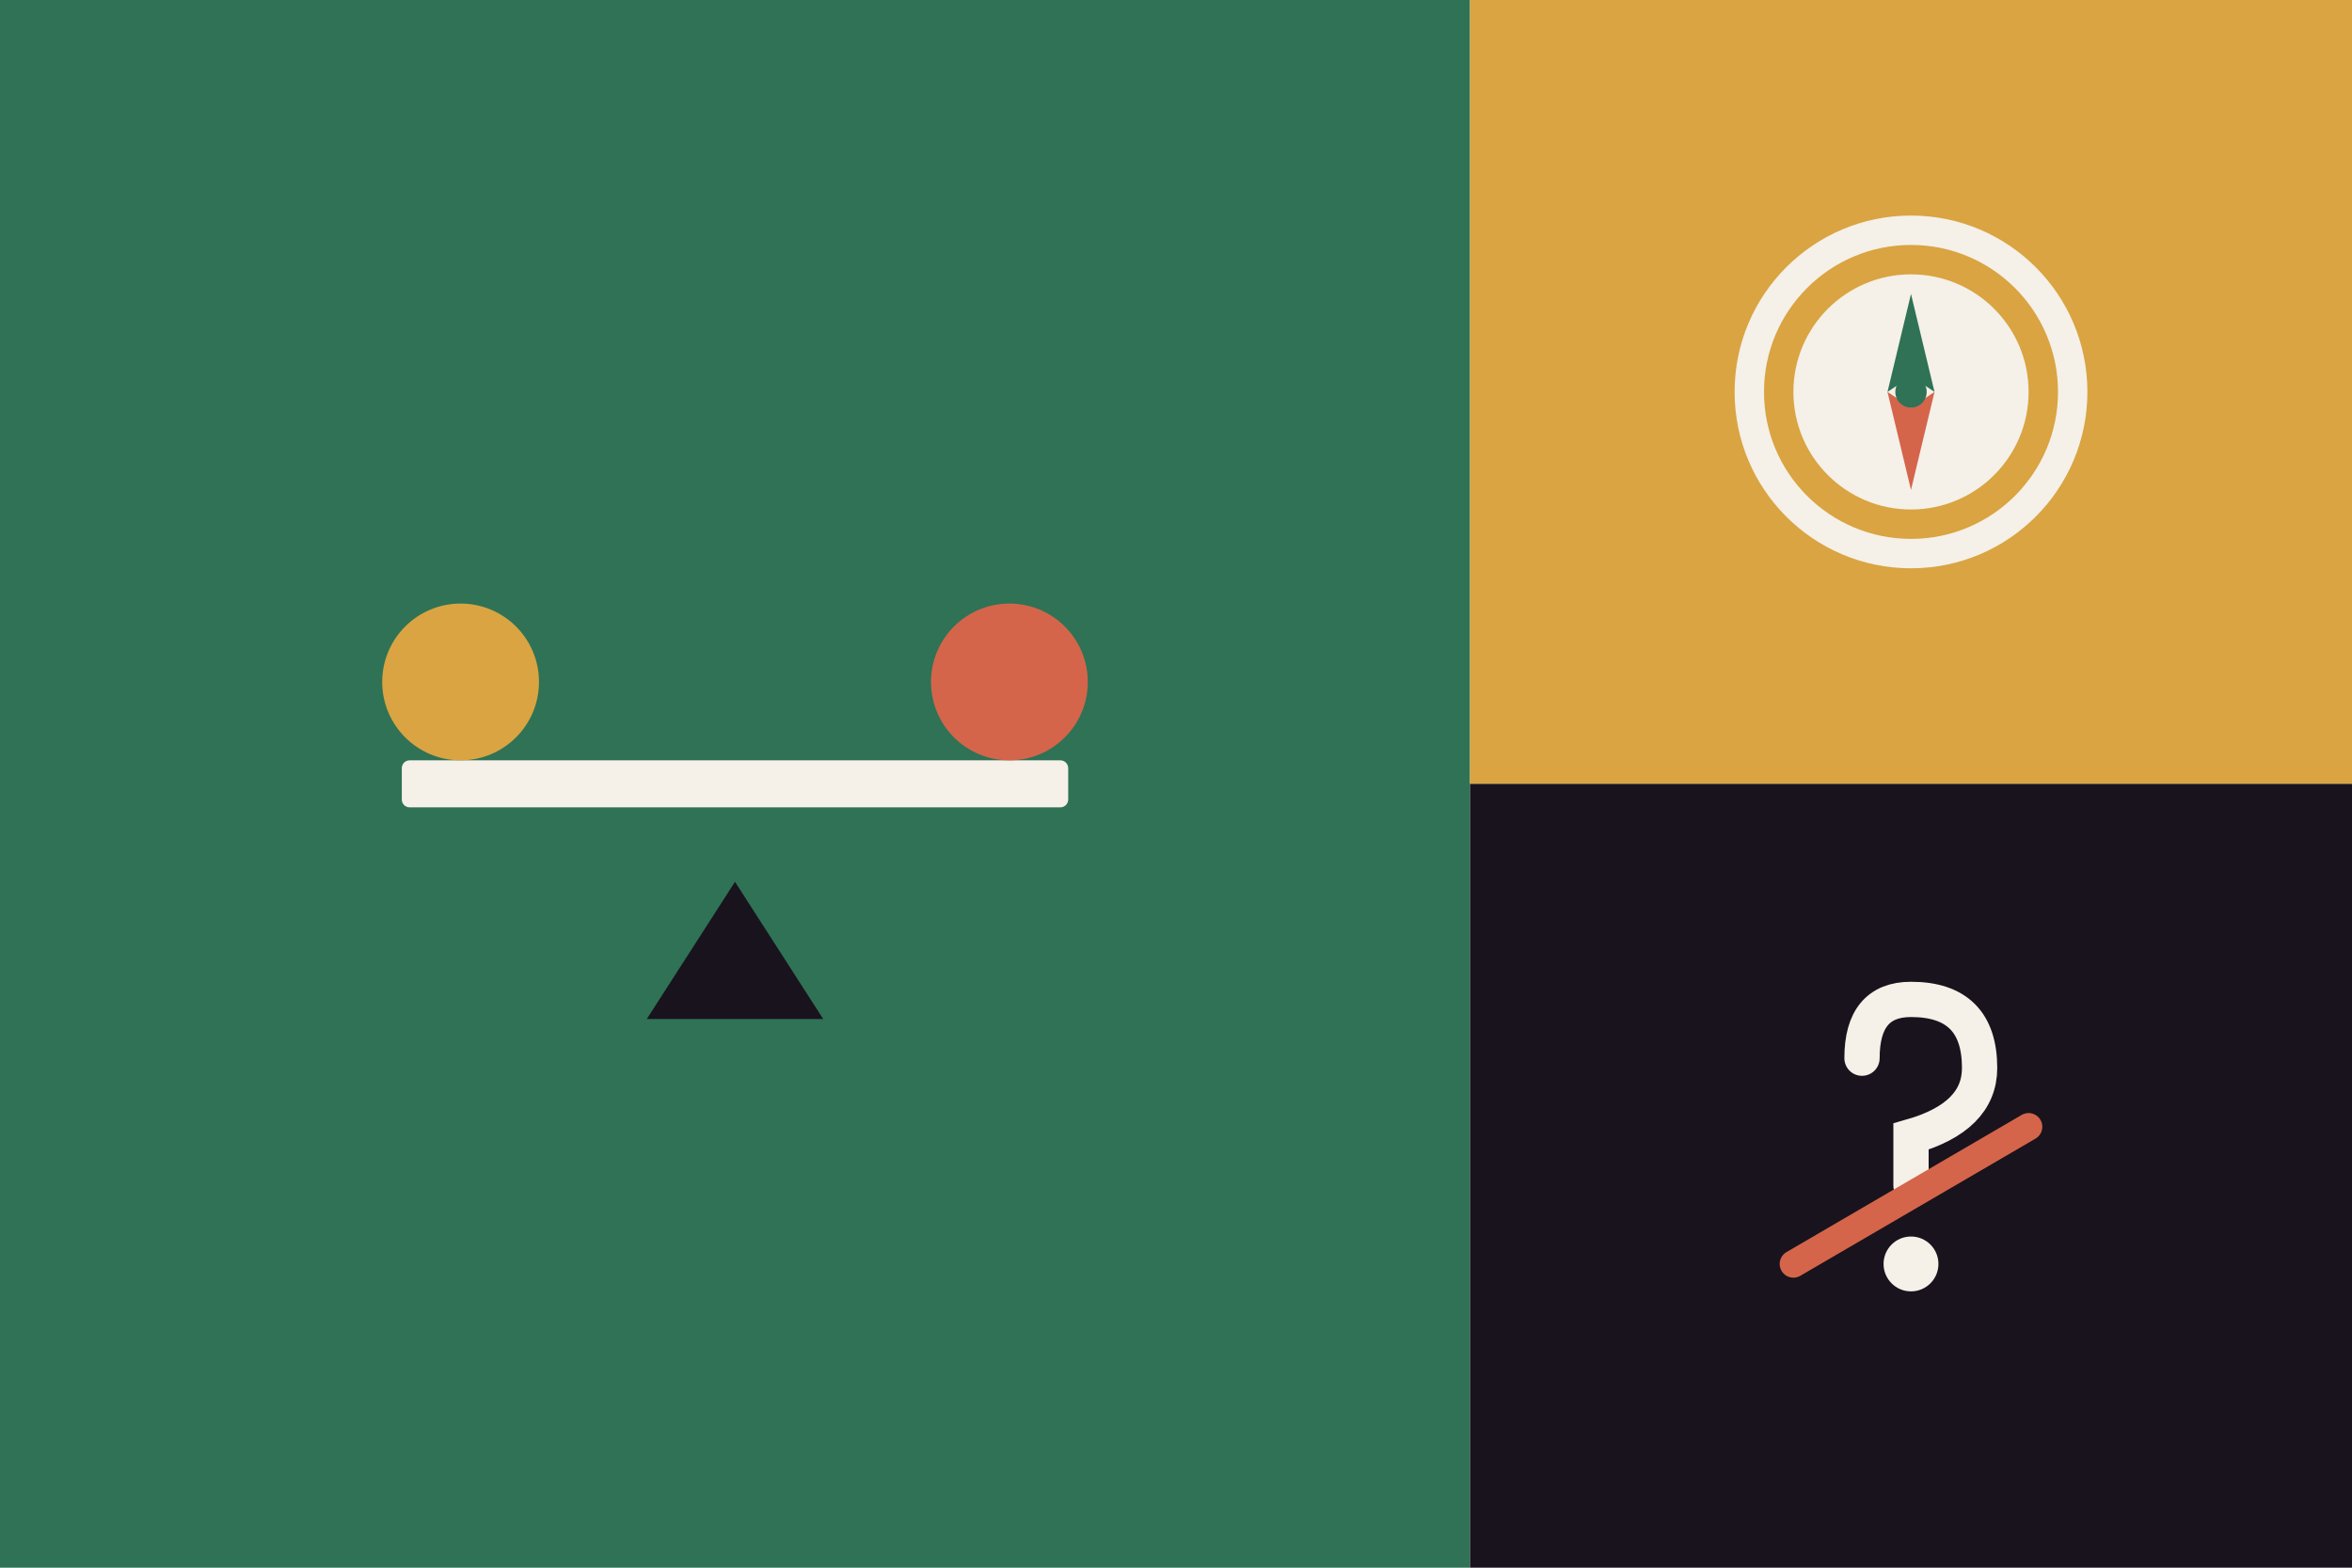
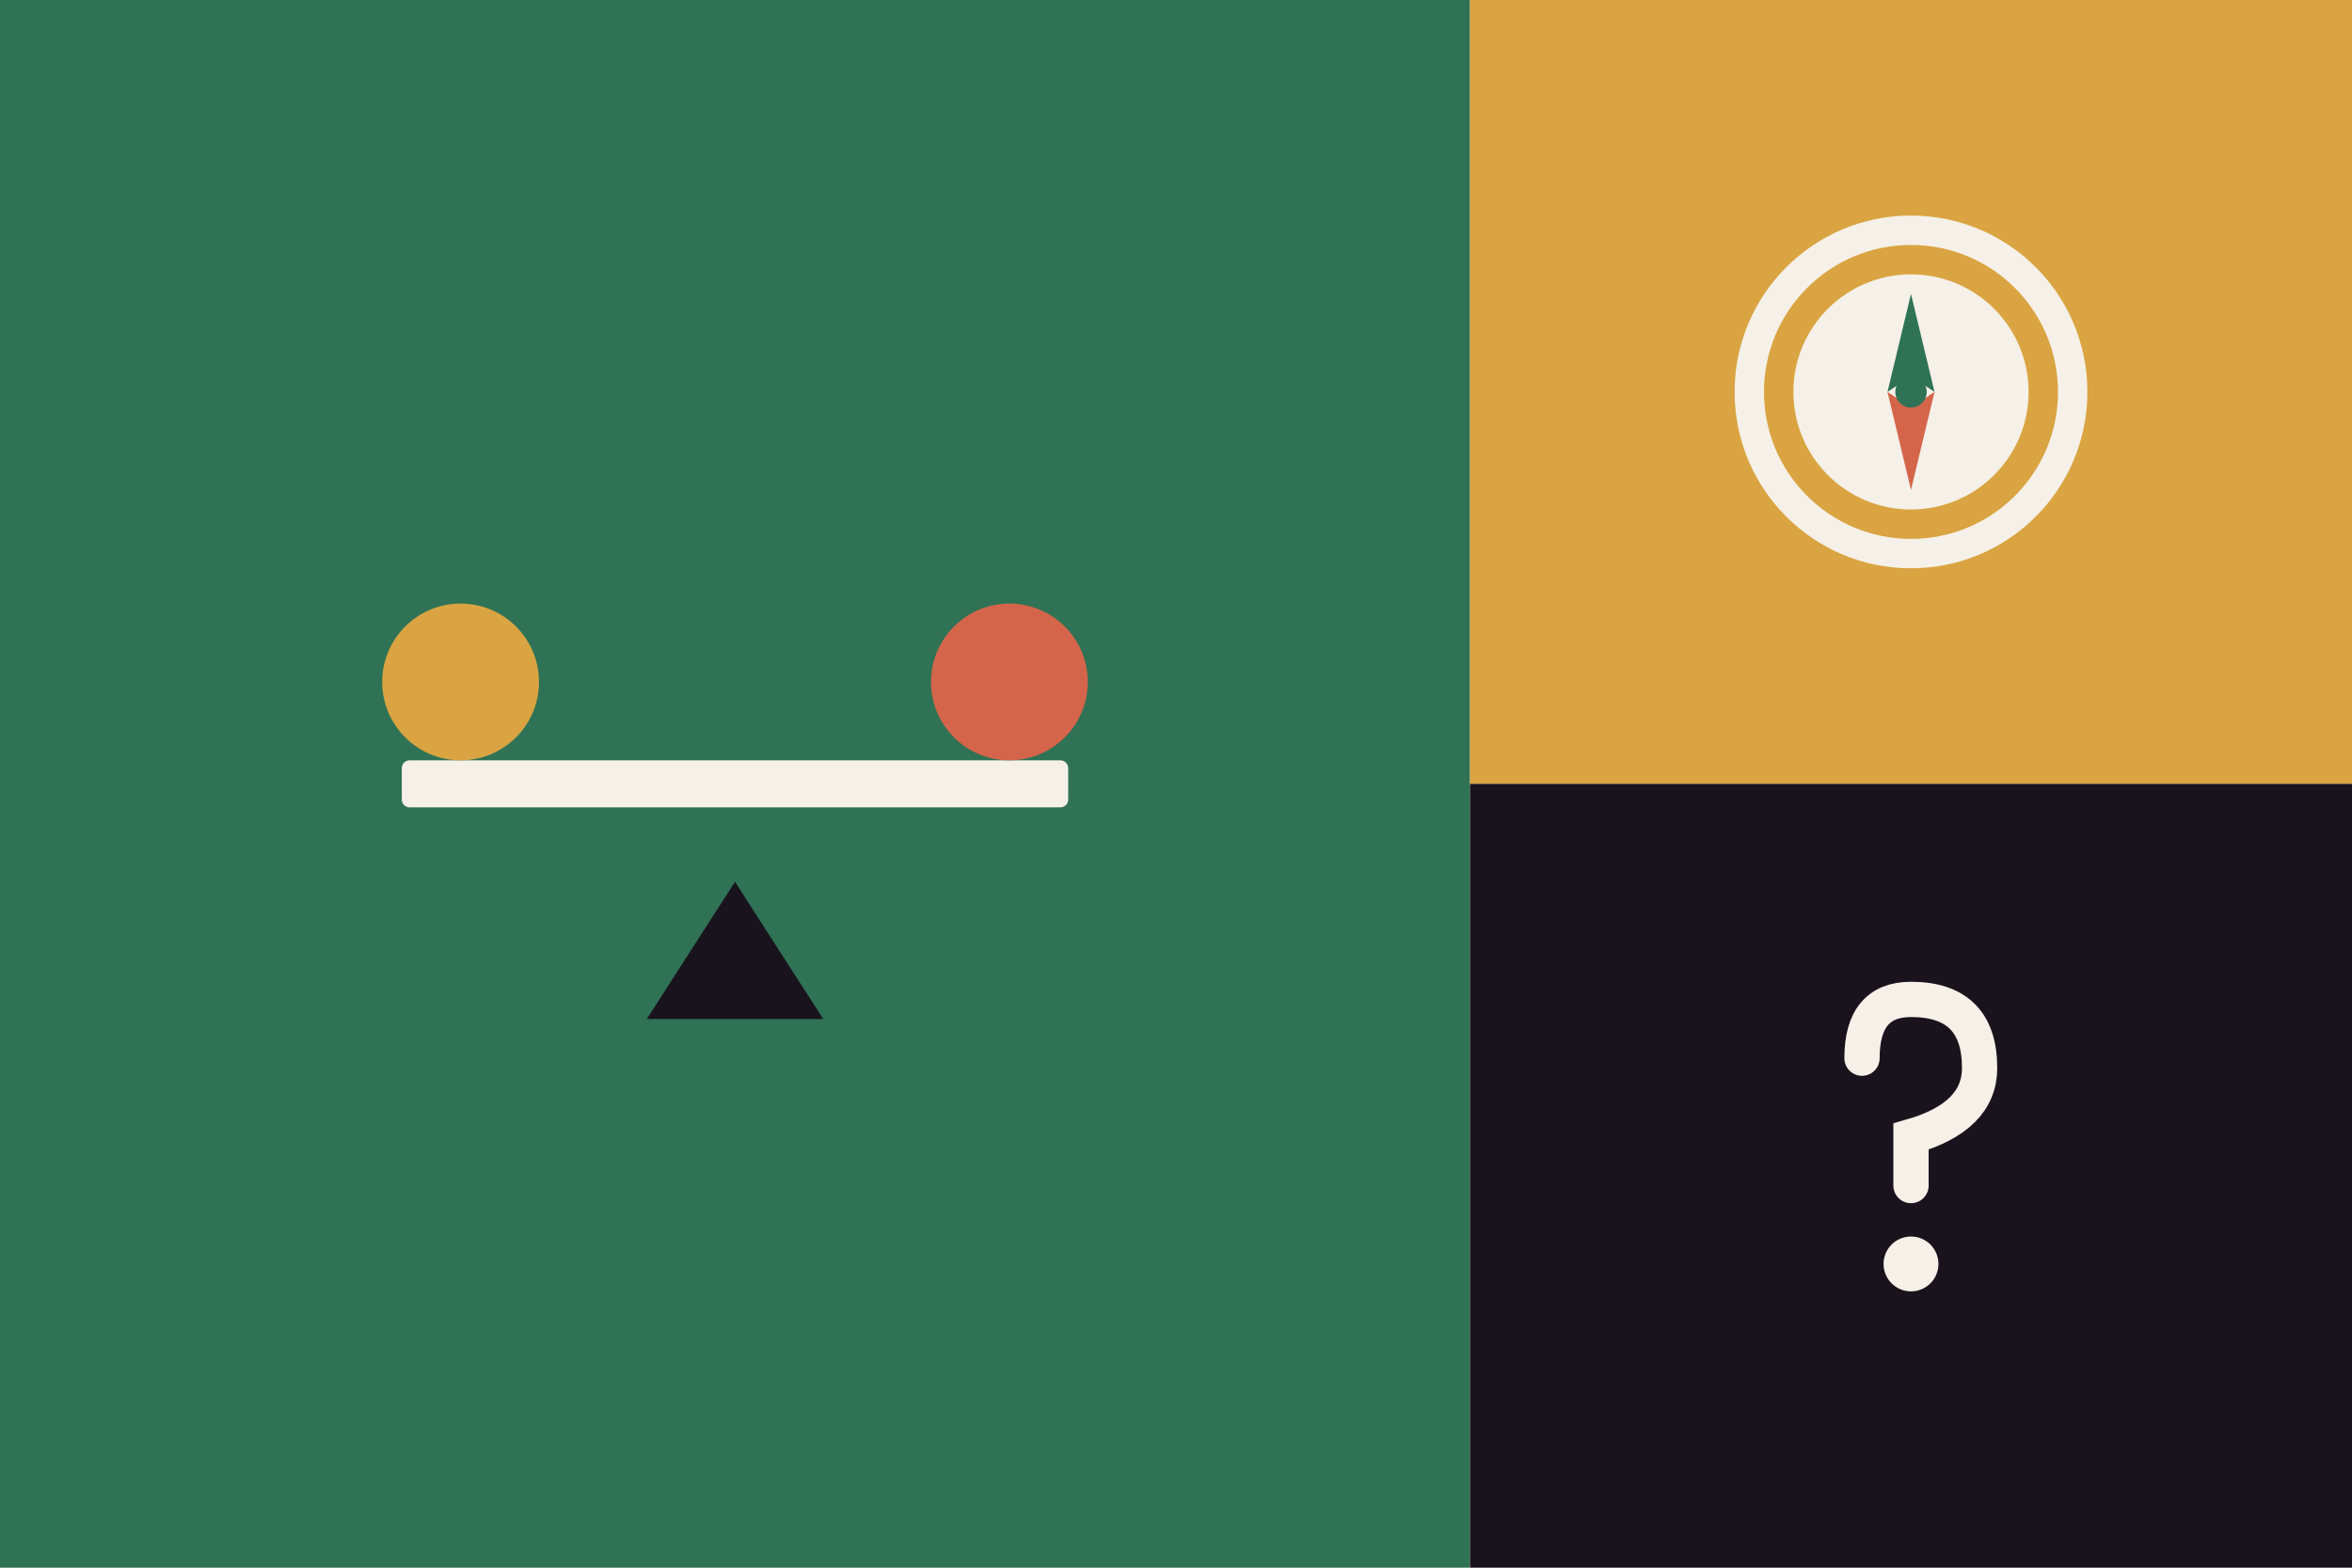
<svg xmlns="http://www.w3.org/2000/svg" width="1200" height="800" viewBox="0 0 1200 800" fill="none">
  <rect x="0" y="0" width="750" height="800" fill="#2F7255" />
  <g transform="translate(375, 400)">
    <polygon points="0,50 -45,120 45,120" fill="#19131D" />
    <g>
      <animateTransform attributeName="transform" type="rotate" values="-12;12;-12" dur="2s" repeatCount="indefinite" calcMode="spline" keySplines="0.45 0.05 0.55 0.95; 0.45 0.05 0.55 0.95" />
      <rect x="-170" y="-12" width="340" height="24" rx="4" fill="#F5F0E8" />
      <circle cx="-140" cy="-52" r="40" fill="#D9A441" />
      <circle cx="140" cy="-52" r="40" fill="#D4654A" />
    </g>
  </g>
  <rect x="750" y="0" width="450" height="400" fill="#D9A441" />
  <g transform="translate(975, 200)">
    <circle cx="0" cy="0" r="90" fill="#F5F0E8" />
    <circle cx="0" cy="0" r="75" fill="#D9A441" />
    <circle cx="0" cy="0" r="60" fill="#F5F0E8" />
    <g>
      <animateTransform attributeName="transform" type="rotate" values="0;15;-10;5;0" dur="3s" repeatCount="indefinite" calcMode="spline" keySplines="0.4 0 0.6 1; 0.4 0 0.6 1; 0.4 0 0.6 1; 0.4 0 0.6 1" />
      <polygon points="0,-50 -12,0 0,-8 12,0" fill="#2F7255" />
      <polygon points="0,50 -12,0 0,8 12,0" fill="#D4654A" />
    </g>
    <circle cx="0" cy="0" r="8" fill="#2F7255" />
  </g>
  <rect x="750" y="400" width="450" height="400" fill="#19131D" />
  <g transform="translate(975, 620)">
    <path d="M -25 -80 Q -25 -110 0 -110 Q 35 -110 35 -75 Q 35 -50 0 -40 L 0 -15" stroke="#F5F0E8" stroke-width="18" stroke-linecap="round" fill="none" />
    <circle cx="0" cy="25" r="14" fill="#F5F0E8" />
-     <line x1="-60" y1="25" x2="60" y2="-45" stroke="#D4654A" stroke-width="14" stroke-linecap="round" />
  </g>
</svg>
